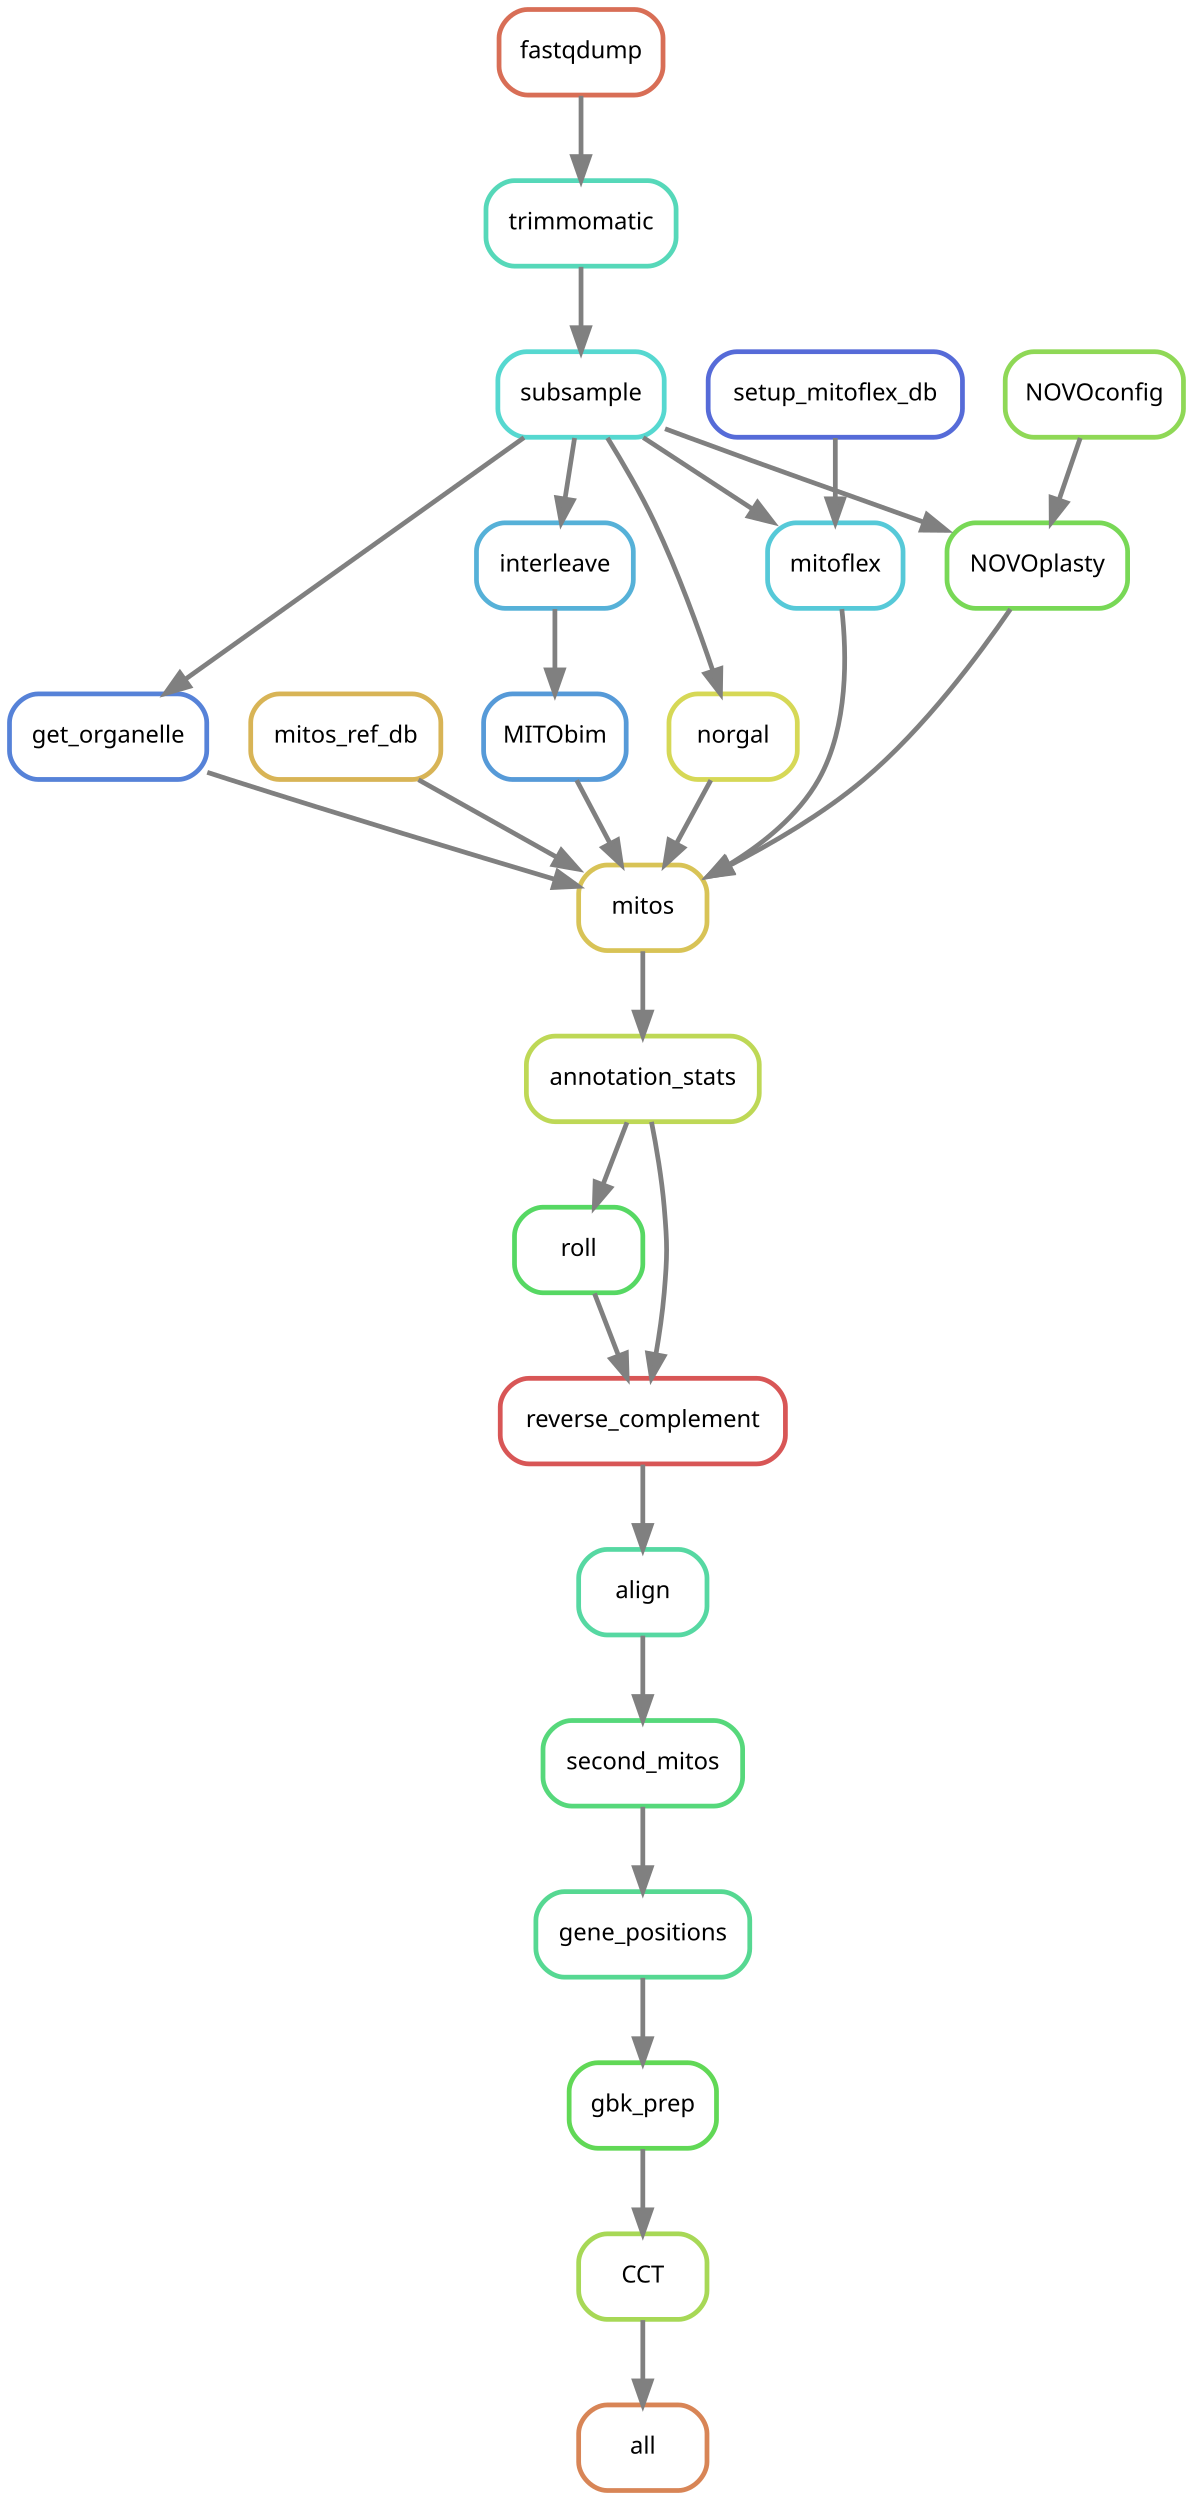
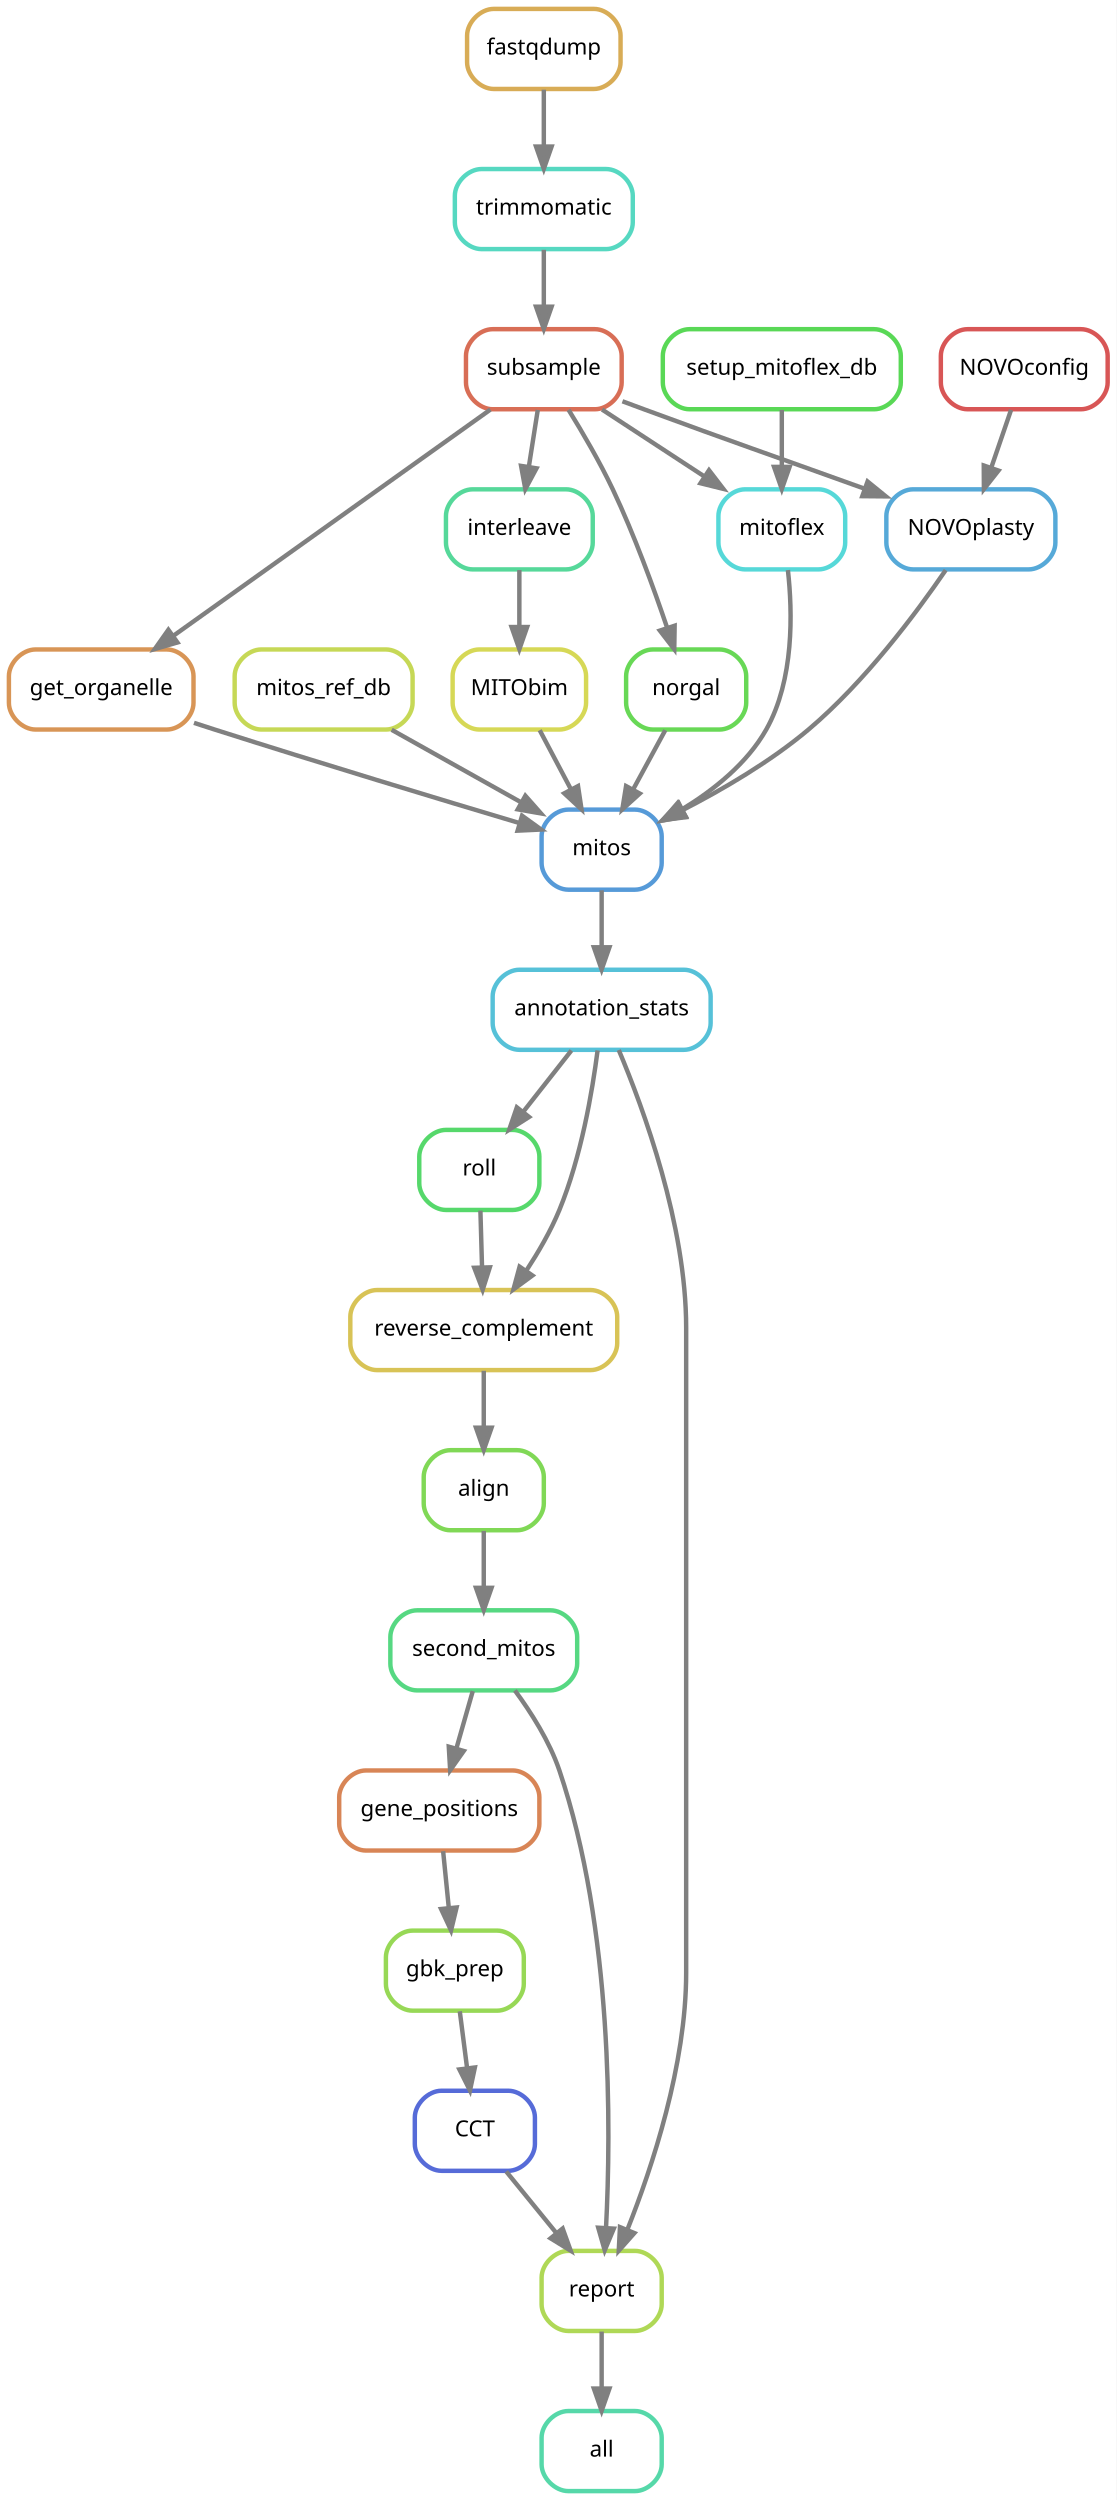
- <svg xmlns="http://www.w3.org/2000/svg" width="502pt" height="1052pt" viewBox="0.00 0.00 502.00 1052.00">
-   <g id="graph0" class="graph" transform="scale(1 1) rotate(0) translate(4 1048)">
-     <polygon fill="white" stroke="transparent" points="-4,4 -4,-1048 498,-1048 498,4 -4,4" />
+ <svg xmlns="http://www.w3.org/2000/svg" width="502pt" height="1124pt" viewBox="0.00 0.00 502.00 1124.00">
+   <g id="graph0" class="graph" transform="scale(1 1) rotate(0) translate(4 1120)">
+     <polygon fill="white" stroke="transparent" points="-4,4 -4,-1120 498,-1120 498,4 -4,4" />
    <g id="node1" class="node">
-       <path fill="none" stroke="#d88556" stroke-width="2" d="M281.5,-36C281.5,-36 251.5,-36 251.5,-36 245.5,-36 239.5,-30 239.5,-24 239.5,-24 239.5,-12 239.5,-12 239.5,-6 245.5,0 251.5,0 251.5,0 281.5,0 281.5,0 287.5,0 293.5,-6 293.5,-12 293.5,-12 293.5,-24 293.5,-24 293.5,-30 287.5,-36 281.5,-36" />
+       <path fill="none" stroke="#56d8a9" stroke-width="2" d="M281.5,-36C281.5,-36 251.5,-36 251.5,-36 245.5,-36 239.5,-30 239.5,-24 239.5,-24 239.5,-12 239.5,-12 239.5,-6 245.5,0 251.5,0 251.5,0 281.5,0 281.5,0 287.5,0 293.5,-6 293.5,-12 293.5,-12 293.5,-24 293.5,-24 293.5,-30 287.5,-36 281.5,-36" />
      <text text-anchor="middle" x="266.5" y="-15.5" font-family="sans" font-size="10.00">all</text>
    </g>
    <g id="node2" class="node">
-       <path fill="none" stroke="#a7d856" stroke-width="2" d="M281.5,-108C281.5,-108 251.5,-108 251.5,-108 245.5,-108 239.5,-102 239.5,-96 239.5,-96 239.5,-84 239.5,-84 239.5,-78 245.5,-72 251.5,-72 251.5,-72 281.5,-72 281.5,-72 287.5,-72 293.5,-78 293.5,-84 293.5,-84 293.5,-96 293.5,-96 293.5,-102 287.5,-108 281.5,-108" />
-       <text text-anchor="middle" x="266.5" y="-87.5" font-family="sans" font-size="10.00">CCT</text>
+       <path fill="none" stroke="#afd856" stroke-width="2" d="M281.5,-108C281.5,-108 251.5,-108 251.5,-108 245.5,-108 239.5,-102 239.5,-96 239.5,-96 239.5,-84 239.5,-84 239.5,-78 245.5,-72 251.5,-72 251.5,-72 281.5,-72 281.5,-72 287.5,-72 293.5,-78 293.5,-84 293.5,-84 293.5,-96 293.5,-96 293.5,-102 287.5,-108 281.5,-108" />
+       <text text-anchor="middle" x="266.5" y="-87.5" font-family="sans" font-size="10.00">report</text>
    </g>
    <g id="edge1" class="edge">
      <path fill="none" stroke="grey" stroke-width="2" d="M266.5,-71.7C266.5,-63.98 266.5,-54.71 266.5,-46.11" />
      <polygon fill="grey" stroke="grey" stroke-width="2" points="270,-46.1 266.5,-36.1 263,-46.1 270,-46.1" />
    </g>
    <g id="node3" class="node">
-       <path fill="none" stroke="#61d856" stroke-width="2" d="M285.5,-180C285.5,-180 247.5,-180 247.5,-180 241.5,-180 235.5,-174 235.5,-168 235.5,-168 235.5,-156 235.5,-156 235.5,-150 241.5,-144 247.5,-144 247.5,-144 285.5,-144 285.5,-144 291.5,-144 297.5,-150 297.5,-156 297.5,-156 297.5,-168 297.5,-168 297.5,-174 291.5,-180 285.5,-180" />
-       <text text-anchor="middle" x="266.5" y="-159.5" font-family="sans" font-size="10.00">gbk_prep</text>
+       <path fill="none" stroke="#56d882" stroke-width="2" d="M243.5,-396C243.5,-396 183.5,-396 183.5,-396 177.5,-396 171.5,-390 171.5,-384 171.5,-384 171.5,-372 171.5,-372 171.5,-366 177.5,-360 183.5,-360 183.5,-360 243.5,-360 243.5,-360 249.5,-360 255.5,-366 255.5,-372 255.5,-372 255.5,-384 255.5,-384 255.5,-390 249.5,-396 243.5,-396" />
+       <text text-anchor="middle" x="213.5" y="-375.5" font-family="sans" font-size="10.00">second_mitos</text>
+     </g>
+     <g id="edge4" class="edge">
+       <path fill="none" stroke="grey" stroke-width="2" d="M227.49,-359.97C234.78,-350.09 243.09,-337.05 247.5,-324 271.57,-252.78 270.75,-162.64 268.46,-118.25" />
+       <polygon fill="grey" stroke="grey" stroke-width="2" points="271.96,-118.01 267.88,-108.24 264.97,-118.42 271.96,-118.01" />
+     </g>
+     <g id="node10" class="node">
+       <path fill="none" stroke="#d88556" stroke-width="2" d="M226.5,-324C226.5,-324 160.5,-324 160.5,-324 154.5,-324 148.5,-318 148.5,-312 148.5,-312 148.5,-300 148.5,-300 148.5,-294 154.5,-288 160.5,-288 160.5,-288 226.5,-288 226.5,-288 232.5,-288 238.5,-294 238.5,-300 238.5,-300 238.5,-312 238.5,-312 238.5,-318 232.5,-324 226.5,-324" />
+       <text text-anchor="middle" x="193.5" y="-303.5" font-family="sans" font-size="10.00">gene_positions</text>
+     </g>
+     <g id="edge18" class="edge">
+       <path fill="none" stroke="grey" stroke-width="2" d="M208.56,-359.7C206.33,-351.9 203.65,-342.51 201.17,-333.83" />
+       <polygon fill="grey" stroke="grey" stroke-width="2" points="204.5,-332.76 198.39,-324.1 197.77,-334.68 204.5,-332.76" />
+     </g>
+     <g id="node4" class="node">
+       <path fill="none" stroke="#566bd8" stroke-width="2" d="M224.5,-180C224.5,-180 194.5,-180 194.5,-180 188.5,-180 182.5,-174 182.5,-168 182.5,-168 182.5,-156 182.5,-156 182.5,-150 188.5,-144 194.5,-144 194.5,-144 224.5,-144 224.5,-144 230.5,-144 236.5,-150 236.5,-156 236.5,-156 236.5,-168 236.5,-168 236.5,-174 230.5,-180 224.5,-180" />
+       <text text-anchor="middle" x="209.5" y="-159.5" font-family="sans" font-size="10.00">CCT</text>
    </g>
    <g id="edge2" class="edge">
-       <path fill="none" stroke="grey" stroke-width="2" d="M266.5,-143.7C266.5,-135.98 266.5,-126.71 266.5,-118.11" />
-       <polygon fill="grey" stroke="grey" stroke-width="2" points="270,-118.1 266.5,-108.1 263,-118.1 270,-118.1" />
-     </g>
-     <g id="node4" class="node">
-       <path fill="none" stroke="#56d892" stroke-width="2" d="M299.5,-252C299.5,-252 233.5,-252 233.5,-252 227.5,-252 221.5,-246 221.5,-240 221.5,-240 221.5,-228 221.5,-228 221.5,-222 227.5,-216 233.5,-216 233.5,-216 299.5,-216 299.5,-216 305.5,-216 311.5,-222 311.5,-228 311.5,-228 311.5,-240 311.5,-240 311.5,-246 305.5,-252 299.5,-252" />
-       <text text-anchor="middle" x="266.5" y="-231.5" font-family="sans" font-size="10.00">gene_positions</text>
+       <path fill="none" stroke="grey" stroke-width="2" d="M223.59,-143.7C230.42,-135.3 238.76,-125.07 246.26,-115.86" />
+       <polygon fill="grey" stroke="grey" stroke-width="2" points="248.97,-118.07 252.57,-108.1 243.54,-113.65 248.97,-118.07" />
+     </g>
+     <g id="node5" class="node">
+       <path fill="none" stroke="#56c1d8" stroke-width="2" d="M303.5,-684C303.5,-684 229.5,-684 229.5,-684 223.5,-684 217.5,-678 217.5,-672 217.5,-672 217.5,-660 217.5,-660 217.5,-654 223.5,-648 229.5,-648 229.5,-648 303.5,-648 303.5,-648 309.5,-648 315.5,-654 315.5,-660 315.5,-660 315.5,-672 315.5,-672 315.5,-678 309.5,-684 303.5,-684" />
+       <text text-anchor="middle" x="266.5" y="-663.5" font-family="sans" font-size="10.00">annotation_stats</text>
    </g>
    <g id="edge3" class="edge">
-       <path fill="none" stroke="grey" stroke-width="2" d="M266.5,-215.7C266.5,-207.98 266.5,-198.71 266.5,-190.11" />
-       <polygon fill="grey" stroke="grey" stroke-width="2" points="270,-190.1 266.5,-180.1 263,-190.1 270,-190.1" />
-     </g>
-     <g id="node5" class="node">
-       <path fill="none" stroke="#56d87b" stroke-width="2" d="M296.5,-324C296.5,-324 236.5,-324 236.5,-324 230.5,-324 224.5,-318 224.5,-312 224.5,-312 224.5,-300 224.5,-300 224.5,-294 230.5,-288 236.5,-288 236.5,-288 296.5,-288 296.5,-288 302.5,-288 308.5,-294 308.5,-300 308.5,-300 308.5,-312 308.5,-312 308.5,-318 302.5,-324 296.5,-324" />
-       <text text-anchor="middle" x="266.5" y="-303.5" font-family="sans" font-size="10.00">second_mitos</text>
-     </g>
-     <g id="edge4" class="edge">
-       <path fill="none" stroke="grey" stroke-width="2" d="M266.5,-287.7C266.5,-279.98 266.5,-270.71 266.5,-262.11" />
-       <polygon fill="grey" stroke="grey" stroke-width="2" points="270,-262.1 266.5,-252.1 263,-262.1 270,-262.1" />
+       <path fill="none" stroke="grey" stroke-width="2" d="M274.19,-647.91C285.29,-621.62 304.5,-569.45 304.5,-523 304.5,-523 304.5,-523 304.5,-233 304.5,-191.63 289.27,-145.72 278.09,-117.61" />
+       <polygon fill="grey" stroke="grey" stroke-width="2" points="281.22,-116.02 274.19,-108.09 274.74,-118.67 281.22,-116.02" />
+     </g>
+     <g id="node9" class="node">
+       <path fill="none" stroke="#d8c356" stroke-width="2" d="M261.5,-540C261.5,-540 165.5,-540 165.5,-540 159.5,-540 153.5,-534 153.5,-528 153.5,-528 153.5,-516 153.5,-516 153.5,-510 159.5,-504 165.5,-504 165.5,-504 261.5,-504 261.5,-504 267.5,-504 273.5,-510 273.5,-516 273.5,-516 273.5,-528 273.5,-528 273.5,-534 267.5,-540 261.5,-540" />
+       <text text-anchor="middle" x="213.5" y="-519.5" font-family="sans" font-size="10.00">reverse_complement</text>
+     </g>
+     <g id="edge17" class="edge">
+       <path fill="none" stroke="grey" stroke-width="2" d="M264.68,-647.73C262.32,-629.39 257.3,-599.82 247.5,-576 243.61,-566.55 238.02,-556.93 232.5,-548.52" />
+       <polygon fill="grey" stroke="grey" stroke-width="2" points="235.38,-546.54 226.84,-540.27 229.61,-550.49 235.38,-546.54" />
+     </g>
+     <g id="node17" class="node">
+       <path fill="none" stroke="#56d86b" stroke-width="2" d="M226.5,-612C226.5,-612 196.5,-612 196.5,-612 190.5,-612 184.5,-606 184.5,-600 184.5,-600 184.5,-588 184.5,-588 184.5,-582 190.5,-576 196.5,-576 196.5,-576 226.5,-576 226.5,-576 232.5,-576 238.5,-582 238.5,-588 238.5,-588 238.5,-600 238.5,-600 238.5,-606 232.5,-612 226.5,-612" />
+       <text text-anchor="middle" x="211.5" y="-591.5" font-family="sans" font-size="10.00">roll</text>
+     </g>
+     <g id="edge26" class="edge">
+       <path fill="none" stroke="grey" stroke-width="2" d="M252.9,-647.7C246.38,-639.39 238.43,-629.28 231.25,-620.14" />
+       <polygon fill="grey" stroke="grey" stroke-width="2" points="233.87,-617.81 224.94,-612.1 228.37,-622.13 233.87,-617.81" />
    </g>
    <g id="node6" class="node">
-       <path fill="none" stroke="#56d8a2" stroke-width="2" d="M281.5,-396C281.5,-396 251.5,-396 251.5,-396 245.5,-396 239.5,-390 239.5,-384 239.5,-384 239.5,-372 239.5,-372 239.5,-366 245.5,-360 251.5,-360 251.5,-360 281.5,-360 281.5,-360 287.5,-360 293.5,-366 293.5,-372 293.5,-372 293.5,-384 293.5,-384 293.5,-390 287.5,-396 281.5,-396" />
-       <text text-anchor="middle" x="266.5" y="-375.5" font-family="sans" font-size="10.00">align</text>
+       <path fill="none" stroke="#80d856" stroke-width="2" d="M228.5,-468C228.5,-468 198.5,-468 198.5,-468 192.5,-468 186.5,-462 186.5,-456 186.5,-456 186.5,-444 186.5,-444 186.5,-438 192.5,-432 198.5,-432 198.5,-432 228.5,-432 228.5,-432 234.5,-432 240.5,-438 240.5,-444 240.5,-444 240.5,-456 240.5,-456 240.5,-462 234.5,-468 228.5,-468" />
+       <text text-anchor="middle" x="213.5" y="-447.5" font-family="sans" font-size="10.00">align</text>
    </g>
    <g id="edge5" class="edge">
-       <path fill="none" stroke="grey" stroke-width="2" d="M266.5,-359.7C266.5,-351.98 266.5,-342.71 266.5,-334.11" />
-       <polygon fill="grey" stroke="grey" stroke-width="2" points="270,-334.1 266.5,-324.1 263,-334.1 270,-334.1" />
+       <path fill="none" stroke="grey" stroke-width="2" d="M213.5,-431.7C213.5,-423.98 213.5,-414.71 213.5,-406.11" />
+       <polygon fill="grey" stroke="grey" stroke-width="2" points="217,-406.1 213.5,-396.1 210,-406.1 217,-406.1" />
    </g>
    <g id="node7" class="node">
-       <path fill="none" stroke="#d85656" stroke-width="2" d="M314.5,-468C314.5,-468 218.5,-468 218.5,-468 212.5,-468 206.5,-462 206.5,-456 206.5,-456 206.5,-444 206.5,-444 206.5,-438 212.5,-432 218.5,-432 218.5,-432 314.5,-432 314.5,-432 320.5,-432 326.5,-438 326.5,-444 326.5,-444 326.5,-456 326.5,-456 326.5,-462 320.5,-468 314.5,-468" />
-       <text text-anchor="middle" x="266.5" y="-447.5" font-family="sans" font-size="10.00">reverse_complement</text>
+       <path fill="none" stroke="#97d856" stroke-width="2" d="M219.5,-252C219.5,-252 181.5,-252 181.5,-252 175.5,-252 169.5,-246 169.5,-240 169.5,-240 169.5,-228 169.5,-228 169.5,-222 175.5,-216 181.5,-216 181.5,-216 219.5,-216 219.5,-216 225.5,-216 231.5,-222 231.5,-228 231.5,-228 231.5,-240 231.5,-240 231.5,-246 225.5,-252 219.5,-252" />
+       <text text-anchor="middle" x="200.5" y="-231.5" font-family="sans" font-size="10.00">gbk_prep</text>
    </g>
    <g id="edge6" class="edge">
-       <path fill="none" stroke="grey" stroke-width="2" d="M266.5,-431.7C266.5,-423.98 266.5,-414.71 266.5,-406.11" />
-       <polygon fill="grey" stroke="grey" stroke-width="2" points="270,-406.1 266.5,-396.1 263,-406.1 270,-406.1" />
+       <path fill="none" stroke="grey" stroke-width="2" d="M202.72,-215.7C203.72,-207.98 204.91,-198.71 206.01,-190.11" />
+       <polygon fill="grey" stroke="grey" stroke-width="2" points="209.5,-190.47 207.3,-180.1 202.55,-189.58 209.5,-190.47" />
    </g>
    <g id="node8" class="node">
-       <path fill="none" stroke="#56d863" stroke-width="2" d="M254.5,-540C254.5,-540 224.5,-540 224.5,-540 218.5,-540 212.5,-534 212.5,-528 212.5,-528 212.5,-516 212.5,-516 212.5,-510 218.5,-504 224.5,-504 224.5,-504 254.5,-504 254.5,-504 260.5,-504 266.5,-510 266.5,-516 266.5,-516 266.5,-528 266.5,-528 266.5,-534 260.5,-540 254.5,-540" />
-       <text text-anchor="middle" x="239.5" y="-519.5" font-family="sans" font-size="10.00">roll</text>
+       <path fill="none" stroke="#569ad8" stroke-width="2" d="M281.5,-756C281.5,-756 251.5,-756 251.5,-756 245.5,-756 239.5,-750 239.5,-744 239.5,-744 239.5,-732 239.5,-732 239.5,-726 245.5,-720 251.5,-720 251.5,-720 281.5,-720 281.5,-720 287.5,-720 293.5,-726 293.5,-732 293.5,-732 293.5,-744 293.5,-744 293.5,-750 287.5,-756 281.5,-756" />
+       <text text-anchor="middle" x="266.5" y="-735.5" font-family="sans" font-size="10.00">mitos</text>
    </g>
    <g id="edge7" class="edge">
-       <path fill="none" stroke="grey" stroke-width="2" d="M246.17,-503.7C249.21,-495.81 252.88,-486.3 256.26,-477.55" />
-       <polygon fill="grey" stroke="grey" stroke-width="2" points="259.57,-478.69 259.9,-468.1 253.04,-476.17 259.57,-478.69" />
-     </g>
-     <g id="node9" class="node">
-       <path fill="none" stroke="#bed856" stroke-width="2" d="M303.5,-612C303.5,-612 229.5,-612 229.5,-612 223.5,-612 217.5,-606 217.5,-600 217.5,-600 217.5,-588 217.5,-588 217.5,-582 223.5,-576 229.5,-576 229.5,-576 303.5,-576 303.5,-576 309.5,-576 315.5,-582 315.5,-588 315.5,-588 315.5,-600 315.5,-600 315.5,-606 309.5,-612 303.5,-612" />
-       <text text-anchor="middle" x="266.5" y="-591.5" font-family="sans" font-size="10.00">annotation_stats</text>
+       <path fill="none" stroke="grey" stroke-width="2" d="M266.5,-719.7C266.5,-711.98 266.5,-702.71 266.5,-694.11" />
+       <polygon fill="grey" stroke="grey" stroke-width="2" points="270,-694.1 266.5,-684.1 263,-694.1 270,-694.1" />
    </g>
    <g id="edge8" class="edge">
-       <path fill="none" stroke="grey" stroke-width="2" d="M270.15,-575.91C272.18,-565.57 274.48,-552.09 275.5,-540 276.84,-524.06 276.84,-519.94 275.5,-504 274.78,-495.5 273.43,-486.31 271.99,-478.01" />
-       <polygon fill="grey" stroke="grey" stroke-width="2" points="275.41,-477.29 270.15,-468.09 268.53,-478.56 275.41,-477.29" />
+       <path fill="none" stroke="grey" stroke-width="2" d="M213.5,-503.7C213.5,-495.98 213.5,-486.71 213.5,-478.11" />
+       <polygon fill="grey" stroke="grey" stroke-width="2" points="217,-478.1 213.5,-468.1 210,-478.1 217,-478.1" />
    </g>
    <g id="edge9" class="edge">
-       <path fill="none" stroke="grey" stroke-width="2" d="M259.83,-575.7C256.79,-567.81 253.12,-558.3 249.74,-549.55" />
-       <polygon fill="grey" stroke="grey" stroke-width="2" points="252.96,-548.17 246.1,-540.1 246.43,-550.69 252.96,-548.17" />
-     </g>
-     <g id="node10" class="node">
-       <path fill="none" stroke="#d8c356" stroke-width="2" d="M281.5,-684C281.5,-684 251.5,-684 251.5,-684 245.5,-684 239.5,-678 239.5,-672 239.5,-672 239.5,-660 239.5,-660 239.5,-654 245.5,-648 251.5,-648 251.5,-648 281.5,-648 281.5,-648 287.5,-648 293.5,-654 293.5,-660 293.5,-660 293.5,-672 293.5,-672 293.5,-678 287.5,-684 281.5,-684" />
-       <text text-anchor="middle" x="266.5" y="-663.5" font-family="sans" font-size="10.00">mitos</text>
+       <path fill="none" stroke="grey" stroke-width="2" d="M195.23,-287.7C196,-279.98 196.93,-270.71 197.79,-262.11" />
+       <polygon fill="grey" stroke="grey" stroke-width="2" points="201.28,-262.4 198.79,-252.1 194.31,-261.71 201.28,-262.4" />
+     </g>
+     <g id="node11" class="node">
+       <path fill="none" stroke="#68d856" stroke-width="2" d="M319.5,-828C319.5,-828 289.5,-828 289.5,-828 283.5,-828 277.5,-822 277.5,-816 277.5,-816 277.5,-804 277.5,-804 277.5,-798 283.5,-792 289.5,-792 289.5,-792 319.5,-792 319.5,-792 325.5,-792 331.5,-798 331.5,-804 331.5,-804 331.5,-816 331.5,-816 331.5,-822 325.5,-828 319.5,-828" />
+       <text text-anchor="middle" x="304.5" y="-807.5" font-family="sans" font-size="10.00">norgal</text>
    </g>
    <g id="edge10" class="edge">
-       <path fill="none" stroke="grey" stroke-width="2" d="M266.5,-647.7C266.5,-639.98 266.5,-630.71 266.5,-622.11" />
-       <polygon fill="grey" stroke="grey" stroke-width="2" points="270,-622.1 266.5,-612.1 263,-622.1 270,-622.1" />
-     </g>
-     <g id="node11" class="node">
-       <path fill="none" stroke="#d6d856" stroke-width="2" d="M319.5,-756C319.5,-756 289.5,-756 289.5,-756 283.5,-756 277.5,-750 277.5,-744 277.5,-744 277.5,-732 277.5,-732 277.5,-726 283.5,-720 289.5,-720 289.5,-720 319.5,-720 319.5,-720 325.5,-720 331.5,-726 331.5,-732 331.5,-732 331.5,-744 331.5,-744 331.5,-750 325.5,-756 319.5,-756" />
-       <text text-anchor="middle" x="304.5" y="-735.5" font-family="sans" font-size="10.00">norgal</text>
+       <path fill="none" stroke="grey" stroke-width="2" d="M295.11,-791.7C290.74,-783.64 285.44,-773.89 280.6,-764.98" />
+       <polygon fill="grey" stroke="grey" stroke-width="2" points="283.63,-763.22 275.79,-756.1 277.48,-766.56 283.63,-763.22" />
+     </g>
+     <g id="node12" class="node">
+       <path fill="none" stroke="#c6d856" stroke-width="2" d="M169.5,-828C169.5,-828 113.5,-828 113.5,-828 107.5,-828 101.5,-822 101.5,-816 101.5,-816 101.5,-804 101.5,-804 101.5,-798 107.5,-792 113.5,-792 113.5,-792 169.5,-792 169.5,-792 175.5,-792 181.5,-798 181.5,-804 181.5,-804 181.5,-816 181.5,-816 181.5,-822 175.5,-828 169.5,-828" />
+       <text text-anchor="middle" x="141.5" y="-807.5" font-family="sans" font-size="10.00">mitos_ref_db</text>
+     </g>
+     <g id="edge13" class="edge">
+       <path fill="none" stroke="grey" stroke-width="2" d="M172.08,-791.88C189.72,-782 212,-769.52 230.48,-759.17" />
+       <polygon fill="grey" stroke="grey" stroke-width="2" points="232.2,-762.22 239.22,-754.28 228.78,-756.11 232.2,-762.22" />
+     </g>
+     <g id="node13" class="node">
+       <path fill="none" stroke="#d89556" stroke-width="2" d="M71,-828C71,-828 12,-828 12,-828 6,-828 0,-822 0,-816 0,-816 0,-804 0,-804 0,-798 6,-792 12,-792 12,-792 71,-792 71,-792 77,-792 83,-798 83,-804 83,-804 83,-816 83,-816 83,-822 77,-828 71,-828" />
+       <text text-anchor="middle" x="41.5" y="-807.5" font-family="sans" font-size="10.00">get_organelle</text>
+     </g>
+     <g id="edge12" class="edge">
+       <path fill="none" stroke="grey" stroke-width="2" d="M83.22,-795C86.36,-793.97 89.48,-792.96 92.5,-792 139.6,-776.98 194.16,-760.51 229.45,-749.98" />
+       <polygon fill="grey" stroke="grey" stroke-width="2" points="230.72,-753.25 239.31,-747.04 228.72,-746.54 230.72,-753.25" />
+     </g>
+     <g id="node14" class="node">
+       <path fill="none" stroke="#56d8d8" stroke-width="2" d="M364,-900C364,-900 331,-900 331,-900 325,-900 319,-894 319,-888 319,-888 319,-876 319,-876 319,-870 325,-864 331,-864 331,-864 364,-864 364,-864 370,-864 376,-870 376,-876 376,-876 376,-888 376,-888 376,-894 370,-900 364,-900" />
+       <text text-anchor="middle" x="347.5" y="-879.5" font-family="sans" font-size="10.00">mitoflex</text>
    </g>
    <g id="edge11" class="edge">
-       <path fill="none" stroke="grey" stroke-width="2" d="M295.11,-719.7C290.74,-711.64 285.44,-701.89 280.6,-692.98" />
-       <polygon fill="grey" stroke="grey" stroke-width="2" points="283.63,-691.22 275.79,-684.1 277.48,-694.56 283.63,-691.22" />
-     </g>
-     <g id="node12" class="node">
-       <path fill="none" stroke="#d8b456" stroke-width="2" d="M169.5,-756C169.5,-756 113.5,-756 113.5,-756 107.5,-756 101.5,-750 101.5,-744 101.5,-744 101.5,-732 101.5,-732 101.5,-726 107.5,-720 113.5,-720 113.5,-720 169.5,-720 169.5,-720 175.5,-720 181.5,-726 181.5,-732 181.5,-732 181.5,-744 181.5,-744 181.5,-750 175.5,-756 169.5,-756" />
-       <text text-anchor="middle" x="141.5" y="-735.5" font-family="sans" font-size="10.00">mitos_ref_db</text>
+       <path fill="none" stroke="grey" stroke-width="2" d="M350.24,-863.7C352.35,-844.81 353.07,-814.27 340.5,-792 331.88,-776.73 316.83,-764.74 302.54,-756.05" />
+       <polygon fill="grey" stroke="grey" stroke-width="2" points="304.23,-752.99 293.81,-751.07 300.76,-759.07 304.23,-752.99" />
+     </g>
+     <g id="node15" class="node">
+       <path fill="none" stroke="#56a9d8" stroke-width="2" d="M458.5,-900C458.5,-900 406.5,-900 406.5,-900 400.5,-900 394.5,-894 394.5,-888 394.5,-888 394.5,-876 394.5,-876 394.5,-870 400.5,-864 406.5,-864 406.5,-864 458.5,-864 458.5,-864 464.5,-864 470.5,-870 470.5,-876 470.5,-876 470.5,-888 470.5,-888 470.5,-894 464.5,-900 458.5,-900" />
+       <text text-anchor="middle" x="432.5" y="-879.5" font-family="sans" font-size="10.00">NOVOplasty</text>
+     </g>
+     <g id="edge15" class="edge">
+       <path fill="none" stroke="grey" stroke-width="2" d="M421.18,-863.67C408.02,-844.46 384.85,-813.39 359.5,-792 342.45,-777.61 320.93,-765.06 302.89,-755.79" />
+       <polygon fill="grey" stroke="grey" stroke-width="2" points="304.33,-752.59 293.82,-751.25 301.19,-758.85 304.33,-752.59" />
+     </g>
+     <g id="node16" class="node">
+       <path fill="none" stroke="#d6d856" stroke-width="2" d="M247.5,-828C247.5,-828 211.5,-828 211.5,-828 205.5,-828 199.5,-822 199.5,-816 199.5,-816 199.5,-804 199.5,-804 199.5,-798 205.5,-792 211.5,-792 211.5,-792 247.5,-792 247.5,-792 253.5,-792 259.5,-798 259.5,-804 259.5,-804 259.5,-816 259.5,-816 259.5,-822 253.5,-828 247.5,-828" />
+       <text text-anchor="middle" x="229.5" y="-807.5" font-family="sans" font-size="10.00">MITObim</text>
    </g>
    <g id="edge14" class="edge">
-       <path fill="none" stroke="grey" stroke-width="2" d="M172.08,-719.88C189.72,-710 212,-697.52 230.48,-687.17" />
-       <polygon fill="grey" stroke="grey" stroke-width="2" points="232.2,-690.22 239.22,-682.28 228.78,-684.11 232.2,-690.22" />
-     </g>
-     <g id="node13" class="node">
-       <path fill="none" stroke="#5682d8" stroke-width="2" d="M71,-756C71,-756 12,-756 12,-756 6,-756 0,-750 0,-744 0,-744 0,-732 0,-732 0,-726 6,-720 12,-720 12,-720 71,-720 71,-720 77,-720 83,-726 83,-732 83,-732 83,-744 83,-744 83,-750 77,-756 71,-756" />
-       <text text-anchor="middle" x="41.5" y="-735.5" font-family="sans" font-size="10.00">get_organelle</text>
+       <path fill="none" stroke="grey" stroke-width="2" d="M238.65,-791.7C242.9,-783.64 248.06,-773.89 252.77,-764.98" />
+       <polygon fill="grey" stroke="grey" stroke-width="2" points="255.88,-766.58 257.46,-756.1 249.69,-763.31 255.88,-766.58" />
    </g>
    <g id="edge16" class="edge">
-       <path fill="none" stroke="grey" stroke-width="2" d="M83.22,-723C86.36,-721.97 89.48,-720.96 92.5,-720 139.6,-704.98 194.16,-688.51 229.45,-677.98" />
-       <polygon fill="grey" stroke="grey" stroke-width="2" points="230.72,-681.25 239.31,-675.04 228.72,-674.54 230.72,-681.25" />
-     </g>
-     <g id="node14" class="node">
-       <path fill="none" stroke="#56c9d8" stroke-width="2" d="M364,-828C364,-828 331,-828 331,-828 325,-828 319,-822 319,-816 319,-816 319,-804 319,-804 319,-798 325,-792 331,-792 331,-792 364,-792 364,-792 370,-792 376,-798 376,-804 376,-804 376,-816 376,-816 376,-822 370,-828 364,-828" />
-       <text text-anchor="middle" x="347.5" y="-807.5" font-family="sans" font-size="10.00">mitoflex</text>
-     </g>
-     <g id="edge13" class="edge">
-       <path fill="none" stroke="grey" stroke-width="2" d="M350.24,-791.7C352.35,-772.81 353.07,-742.27 340.5,-720 331.88,-704.73 316.83,-692.74 302.54,-684.05" />
-       <polygon fill="grey" stroke="grey" stroke-width="2" points="304.23,-680.99 293.81,-679.07 300.76,-687.07 304.23,-680.99" />
-     </g>
-     <g id="node15" class="node">
-       <path fill="none" stroke="#78d856" stroke-width="2" d="M458.5,-828C458.5,-828 406.5,-828 406.5,-828 400.5,-828 394.5,-822 394.5,-816 394.5,-816 394.5,-804 394.5,-804 394.5,-798 400.5,-792 406.5,-792 406.5,-792 458.5,-792 458.5,-792 464.5,-792 470.5,-798 470.5,-804 470.5,-804 470.5,-816 470.5,-816 470.5,-822 464.5,-828 458.5,-828" />
-       <text text-anchor="middle" x="432.5" y="-807.5" font-family="sans" font-size="10.00">NOVOplasty</text>
-     </g>
-     <g id="edge12" class="edge">
-       <path fill="none" stroke="grey" stroke-width="2" d="M421.18,-791.67C408.02,-772.46 384.85,-741.39 359.5,-720 342.45,-705.61 320.93,-693.06 302.89,-683.79" />
-       <polygon fill="grey" stroke="grey" stroke-width="2" points="304.33,-680.59 293.82,-679.25 301.19,-686.85 304.33,-680.59" />
-     </g>
-     <g id="node16" class="node">
-       <path fill="none" stroke="#569ad8" stroke-width="2" d="M247.5,-756C247.5,-756 211.5,-756 211.5,-756 205.5,-756 199.5,-750 199.5,-744 199.5,-744 199.5,-732 199.5,-732 199.5,-726 205.5,-720 211.5,-720 211.5,-720 247.5,-720 247.5,-720 253.5,-720 259.5,-726 259.5,-732 259.5,-732 259.5,-744 259.5,-744 259.5,-750 253.5,-756 247.5,-756" />
-       <text text-anchor="middle" x="229.5" y="-735.5" font-family="sans" font-size="10.00">MITObim</text>
-     </g>
-     <g id="edge15" class="edge">
-       <path fill="none" stroke="grey" stroke-width="2" d="M238.65,-719.7C242.9,-711.64 248.06,-701.89 252.77,-692.98" />
-       <polygon fill="grey" stroke="grey" stroke-width="2" points="255.88,-694.58 257.46,-684.1 249.69,-691.31 255.88,-694.58" />
-     </g>
-     <g id="node17" class="node">
-       <path fill="none" stroke="#56d8d0" stroke-width="2" d="M263.5,-900C263.5,-900 217.5,-900 217.5,-900 211.5,-900 205.5,-894 205.5,-888 205.5,-888 205.5,-876 205.5,-876 205.5,-870 211.5,-864 217.5,-864 217.5,-864 263.5,-864 263.5,-864 269.5,-864 275.5,-870 275.5,-876 275.5,-876 275.5,-888 275.5,-888 275.5,-894 269.5,-900 263.5,-900" />
-       <text text-anchor="middle" x="240.5" y="-879.5" font-family="sans" font-size="10.00">subsample</text>
-     </g>
-     <g id="edge17" class="edge">
-       <path fill="none" stroke="grey" stroke-width="2" d="M251.62,-863.75C257.91,-853.58 265.66,-840.33 271.5,-828 281.15,-807.61 289.92,-783.58 295.99,-765.63" />
-       <polygon fill="grey" stroke="grey" stroke-width="2" points="299.32,-766.68 299.15,-756.09 292.68,-764.48 299.32,-766.68" />
-     </g>
-     <g id="edge18" class="edge">
-       <path fill="none" stroke="grey" stroke-width="2" d="M216.5,-863.87C180.86,-838.44 113.89,-790.65 73.93,-762.14" />
-       <polygon fill="grey" stroke="grey" stroke-width="2" points="75.76,-759.15 65.59,-756.19 71.7,-764.85 75.76,-759.15" />
+       <path fill="none" stroke="grey" stroke-width="2" d="M211.99,-575.7C212.21,-567.98 212.48,-558.71 212.73,-550.11" />
+       <polygon fill="grey" stroke="grey" stroke-width="2" points="216.22,-550.2 213.01,-540.1 209.23,-550 216.22,-550.2" />
+     </g>
+     <g id="node18" class="node">
+       <path fill="none" stroke="#d86e56" stroke-width="2" d="M263.5,-972C263.5,-972 217.5,-972 217.5,-972 211.5,-972 205.5,-966 205.5,-960 205.5,-960 205.5,-948 205.5,-948 205.5,-942 211.5,-936 217.5,-936 217.5,-936 263.5,-936 263.5,-936 269.5,-936 275.5,-942 275.5,-948 275.5,-948 275.5,-960 275.5,-960 275.5,-966 269.5,-972 263.5,-972" />
+       <text text-anchor="middle" x="240.5" y="-951.5" font-family="sans" font-size="10.00">subsample</text>
    </g>
    <g id="edge19" class="edge">
-       <path fill="none" stroke="grey" stroke-width="2" d="M266.68,-863.88C280.54,-854.81 297.74,-843.55 312.71,-833.76" />
-       <polygon fill="grey" stroke="grey" stroke-width="2" points="314.77,-836.59 321.22,-828.19 310.94,-830.74 314.77,-836.59" />
+       <path fill="none" stroke="grey" stroke-width="2" d="M251.62,-935.75C257.91,-925.58 265.66,-912.33 271.5,-900 281.15,-879.61 289.92,-855.58 295.99,-837.63" />
+       <polygon fill="grey" stroke="grey" stroke-width="2" points="299.32,-838.68 299.15,-828.09 292.68,-836.48 299.32,-838.68" />
+     </g>
+     <g id="edge20" class="edge">
+       <path fill="none" stroke="grey" stroke-width="2" d="M216.5,-935.87C180.86,-910.44 113.89,-862.65 73.93,-834.14" />
+       <polygon fill="grey" stroke="grey" stroke-width="2" points="75.76,-831.15 65.59,-828.19 71.7,-836.85 75.76,-831.15" />
+     </g>
+     <g id="edge22" class="edge">
+       <path fill="none" stroke="grey" stroke-width="2" d="M266.68,-935.88C280.54,-926.81 297.74,-915.55 312.71,-905.76" />
+       <polygon fill="grey" stroke="grey" stroke-width="2" points="314.77,-908.59 321.22,-900.19 310.94,-902.74 314.77,-908.59" />
+     </g>
+     <g id="edge23" class="edge">
+       <path fill="none" stroke="grey" stroke-width="2" d="M275.85,-939.58C279.11,-938.37 282.37,-937.16 285.5,-936 327.05,-920.67 339.53,-916.54 384.78,-900.25" />
+       <polygon fill="grey" stroke="grey" stroke-width="2" points="386.06,-903.51 394.28,-896.83 383.69,-896.93 386.06,-903.51" />
+     </g>
+     <g id="node21" class="node">
+       <path fill="none" stroke="#56d89a" stroke-width="2" d="M250.5,-900C250.5,-900 208.5,-900 208.5,-900 202.5,-900 196.5,-894 196.5,-888 196.5,-888 196.5,-876 196.5,-876 196.5,-870 202.5,-864 208.5,-864 208.5,-864 250.5,-864 250.5,-864 256.5,-864 262.5,-870 262.5,-876 262.5,-876 262.5,-888 262.5,-888 262.5,-894 256.5,-900 250.5,-900" />
+       <text text-anchor="middle" x="229.5" y="-879.5" font-family="sans" font-size="10.00">interleave</text>
+     </g>
+     <g id="edge28" class="edge">
+       <path fill="none" stroke="grey" stroke-width="2" d="M237.78,-935.7C236.57,-927.98 235.11,-918.71 233.76,-910.11" />
+       <polygon fill="grey" stroke="grey" stroke-width="2" points="237.2,-909.44 232.19,-900.1 230.28,-910.53 237.2,-909.44" />
+     </g>
+     <g id="node19" class="node">
+       <path fill="none" stroke="#59d856" stroke-width="2" d="M389,-972C389,-972 306,-972 306,-972 300,-972 294,-966 294,-960 294,-960 294,-948 294,-948 294,-942 300,-936 306,-936 306,-936 389,-936 389,-936 395,-936 401,-942 401,-948 401,-948 401,-960 401,-960 401,-966 395,-972 389,-972" />
+       <text text-anchor="middle" x="347.5" y="-951.5" font-family="sans" font-size="10.00">setup_mitoflex_db</text>
    </g>
    <g id="edge21" class="edge">
-       <path fill="none" stroke="grey" stroke-width="2" d="M275.85,-867.58C279.11,-866.37 282.37,-865.16 285.5,-864 327.05,-848.67 339.53,-844.54 384.78,-828.25" />
-       <polygon fill="grey" stroke="grey" stroke-width="2" points="386.06,-831.51 394.28,-824.83 383.69,-824.93 386.06,-831.51" />
+       <path fill="none" stroke="grey" stroke-width="2" d="M347.5,-935.7C347.5,-927.98 347.5,-918.71 347.5,-910.11" />
+       <polygon fill="grey" stroke="grey" stroke-width="2" points="351,-910.1 347.5,-900.1 344,-910.1 351,-910.1" />
    </g>
    <g id="node20" class="node">
-       <path fill="none" stroke="#56b1d8" stroke-width="2" d="M250.5,-828C250.5,-828 208.5,-828 208.5,-828 202.5,-828 196.5,-822 196.5,-816 196.5,-816 196.5,-804 196.5,-804 196.5,-798 202.5,-792 208.5,-792 208.5,-792 250.5,-792 250.5,-792 256.5,-792 262.5,-798 262.5,-804 262.5,-804 262.5,-816 262.5,-816 262.5,-822 256.5,-828 250.5,-828" />
-       <text text-anchor="middle" x="229.5" y="-807.5" font-family="sans" font-size="10.00">interleave</text>
+       <path fill="none" stroke="#d85656" stroke-width="2" d="M482,-972C482,-972 431,-972 431,-972 425,-972 419,-966 419,-960 419,-960 419,-948 419,-948 419,-942 425,-936 431,-936 431,-936 482,-936 482,-936 488,-936 494,-942 494,-948 494,-948 494,-960 494,-960 494,-966 488,-972 482,-972" />
+       <text text-anchor="middle" x="456.5" y="-951.5" font-family="sans" font-size="10.00">NOVOconfig</text>
+     </g>
+     <g id="edge24" class="edge">
+       <path fill="none" stroke="grey" stroke-width="2" d="M450.57,-935.7C447.89,-927.9 444.67,-918.51 441.7,-909.83" />
+       <polygon fill="grey" stroke="grey" stroke-width="2" points="444.92,-908.43 438.36,-900.1 438.3,-910.7 444.92,-908.43" />
    </g>
    <g id="edge25" class="edge">
-       <path fill="none" stroke="grey" stroke-width="2" d="M237.78,-863.7C236.57,-855.98 235.11,-846.71 233.76,-838.11" />
-       <polygon fill="grey" stroke="grey" stroke-width="2" points="237.2,-837.44 232.19,-828.1 230.28,-838.53 237.2,-837.44" />
-     </g>
-     <g id="node18" class="node">
-       <path fill="none" stroke="#566bd8" stroke-width="2" d="M389,-900C389,-900 306,-900 306,-900 300,-900 294,-894 294,-888 294,-888 294,-876 294,-876 294,-870 300,-864 306,-864 306,-864 389,-864 389,-864 395,-864 401,-870 401,-876 401,-876 401,-888 401,-888 401,-894 395,-900 389,-900" />
-       <text text-anchor="middle" x="347.5" y="-879.5" font-family="sans" font-size="10.00">setup_mitoflex_db</text>
-     </g>
-     <g id="edge20" class="edge">
-       <path fill="none" stroke="grey" stroke-width="2" d="M347.5,-863.7C347.5,-855.98 347.5,-846.71 347.5,-838.11" />
-       <polygon fill="grey" stroke="grey" stroke-width="2" points="351,-838.1 347.5,-828.1 344,-838.1 351,-838.1" />
-     </g>
-     <g id="node19" class="node">
-       <path fill="none" stroke="#8fd856" stroke-width="2" d="M482,-900C482,-900 431,-900 431,-900 425,-900 419,-894 419,-888 419,-888 419,-876 419,-876 419,-870 425,-864 431,-864 431,-864 482,-864 482,-864 488,-864 494,-870 494,-876 494,-876 494,-888 494,-888 494,-894 488,-900 482,-900" />
-       <text text-anchor="middle" x="456.5" y="-879.5" font-family="sans" font-size="10.00">NOVOconfig</text>
-     </g>
-     <g id="edge22" class="edge">
-       <path fill="none" stroke="grey" stroke-width="2" d="M450.57,-863.7C447.89,-855.9 444.67,-846.51 441.7,-837.83" />
-       <polygon fill="grey" stroke="grey" stroke-width="2" points="444.92,-836.43 438.36,-828.1 438.3,-838.7 444.92,-836.43" />
-     </g>
-     <g id="edge23" class="edge">
-       <path fill="none" stroke="grey" stroke-width="2" d="M229.5,-791.7C229.5,-783.98 229.5,-774.71 229.5,-766.11" />
-       <polygon fill="grey" stroke="grey" stroke-width="2" points="233,-766.1 229.5,-756.1 226,-766.1 233,-766.1" />
-     </g>
-     <g id="node21" class="node">
-       <path fill="none" stroke="#56d8b9" stroke-width="2" d="M268.5,-972C268.5,-972 212.5,-972 212.5,-972 206.5,-972 200.5,-966 200.5,-960 200.5,-960 200.5,-948 200.5,-948 200.5,-942 206.5,-936 212.5,-936 212.5,-936 268.5,-936 268.5,-936 274.5,-936 280.5,-942 280.5,-948 280.5,-948 280.5,-960 280.5,-960 280.5,-966 274.5,-972 268.5,-972" />
-       <text text-anchor="middle" x="240.5" y="-951.5" font-family="sans" font-size="10.00">trimmomatic</text>
-     </g>
-     <g id="edge24" class="edge">
-       <path fill="none" stroke="grey" stroke-width="2" d="M240.5,-935.7C240.5,-927.98 240.5,-918.71 240.5,-910.11" />
-       <polygon fill="grey" stroke="grey" stroke-width="2" points="244,-910.1 240.5,-900.1 237,-910.1 244,-910.1" />
+       <path fill="none" stroke="grey" stroke-width="2" d="M229.5,-863.7C229.5,-855.98 229.5,-846.71 229.5,-838.11" />
+       <polygon fill="grey" stroke="grey" stroke-width="2" points="233,-838.1 229.5,-828.1 226,-838.1 233,-838.1" />
    </g>
    <g id="node22" class="node">
-       <path fill="none" stroke="#d86e56" stroke-width="2" d="M263,-1044C263,-1044 218,-1044 218,-1044 212,-1044 206,-1038 206,-1032 206,-1032 206,-1020 206,-1020 206,-1014 212,-1008 218,-1008 218,-1008 263,-1008 263,-1008 269,-1008 275,-1014 275,-1020 275,-1020 275,-1032 275,-1032 275,-1038 269,-1044 263,-1044" />
-       <text text-anchor="middle" x="240.5" y="-1023.5" font-family="sans" font-size="10.00">fastqdump</text>
-     </g>
-     <g id="edge26" class="edge">
+       <path fill="none" stroke="#56d8c1" stroke-width="2" d="M268.5,-1044C268.5,-1044 212.5,-1044 212.5,-1044 206.5,-1044 200.5,-1038 200.5,-1032 200.5,-1032 200.5,-1020 200.5,-1020 200.5,-1014 206.5,-1008 212.5,-1008 212.5,-1008 268.5,-1008 268.5,-1008 274.5,-1008 280.5,-1014 280.5,-1020 280.5,-1020 280.5,-1032 280.5,-1032 280.5,-1038 274.5,-1044 268.5,-1044" />
+       <text text-anchor="middle" x="240.5" y="-1023.5" font-family="sans" font-size="10.00">trimmomatic</text>
+     </g>
+     <g id="edge27" class="edge">
      <path fill="none" stroke="grey" stroke-width="2" d="M240.5,-1007.7C240.5,-999.98 240.5,-990.71 240.5,-982.11" />
      <polygon fill="grey" stroke="grey" stroke-width="2" points="244,-982.1 240.5,-972.1 237,-982.1 244,-982.1" />
    </g>
+     <g id="node23" class="node">
+       <path fill="none" stroke="#d8ac56" stroke-width="2" d="M263,-1116C263,-1116 218,-1116 218,-1116 212,-1116 206,-1110 206,-1104 206,-1104 206,-1092 206,-1092 206,-1086 212,-1080 218,-1080 218,-1080 263,-1080 263,-1080 269,-1080 275,-1086 275,-1092 275,-1092 275,-1104 275,-1104 275,-1110 269,-1116 263,-1116" />
+       <text text-anchor="middle" x="240.5" y="-1095.5" font-family="sans" font-size="10.00">fastqdump</text>
+     </g>
+     <g id="edge29" class="edge">
+       <path fill="none" stroke="grey" stroke-width="2" d="M240.5,-1079.7C240.5,-1071.98 240.5,-1062.71 240.5,-1054.11" />
+       <polygon fill="grey" stroke="grey" stroke-width="2" points="244,-1054.1 240.5,-1044.1 237,-1054.1 244,-1054.1" />
+     </g>
  </g>
</svg>
